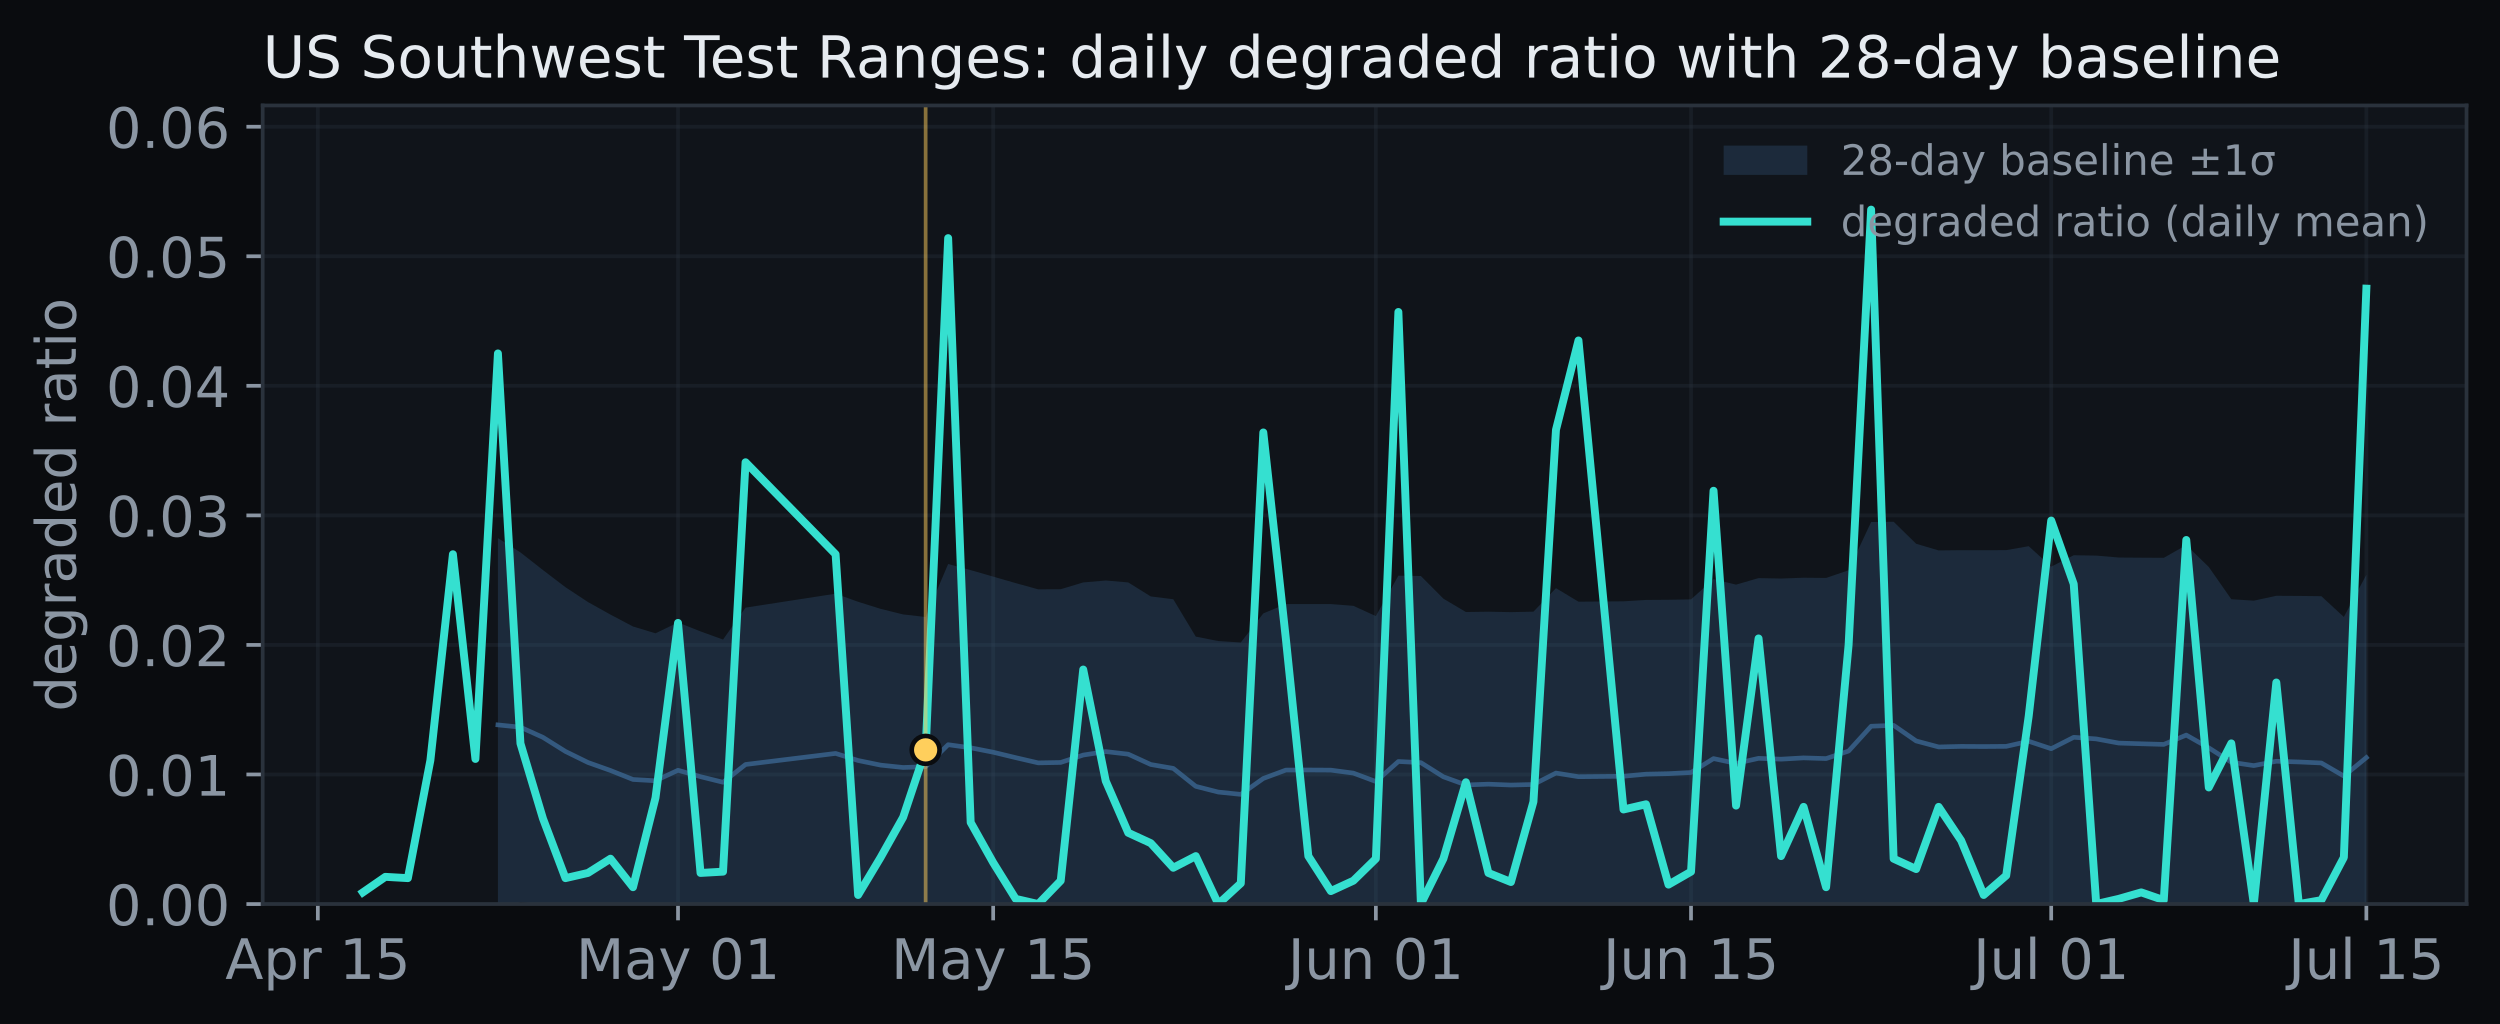
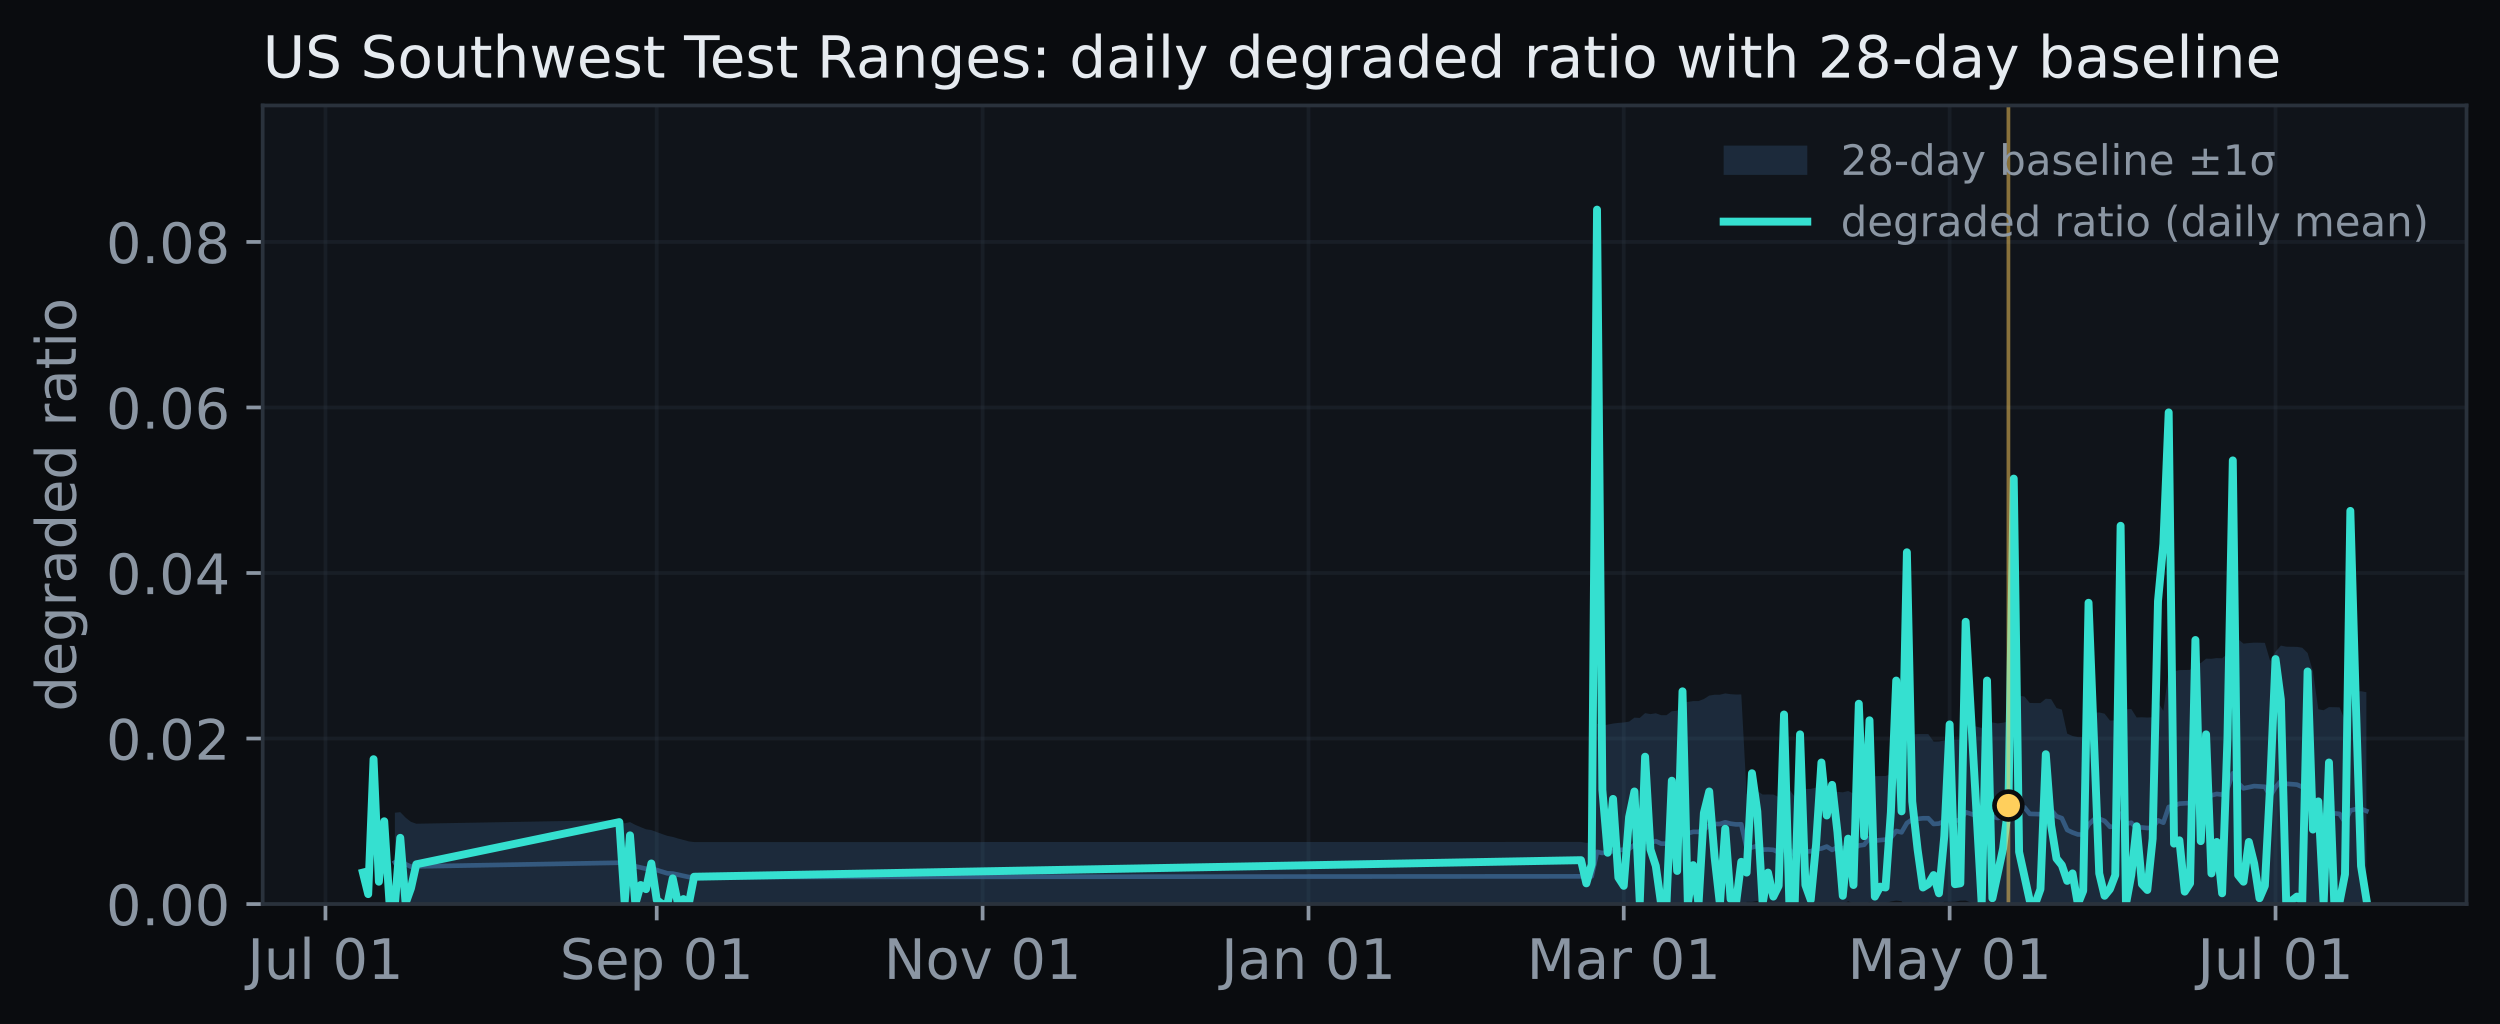
<svg xmlns="http://www.w3.org/2000/svg" xmlns:xlink="http://www.w3.org/1999/xlink" width="538.033pt" height="220.376pt" viewBox="0 0 538.033 220.376" version="1.1">
  <defs>
    <style type="text/css">*{stroke-linejoin: round; stroke-linecap: butt}</style>
  </defs>
  <g id="figure_1">
    <g id="patch_1">
      <path d="M 0 220.376  L 538.033 220.376  L 538.033 0  L 0 0  z " style="fill: #0a0c0f" />
    </g>
    <g id="axes_1">
      <g id="patch_2">
        <path d="M 56.532 194.562  L 530.832 194.562  L 530.832 22.698  L 56.532 22.698  z " style="fill: #10141a" />
      </g>
      <g id="matplotlib.axis_1">
        <g id="xtick_1">
          <g id="line2d_1">
-             <path d="M 68.402 194.562  L 68.402 22.698  " clip-path="url(#pa5754cf8ad)" style="fill: none; stroke: #2a323c; stroke-opacity: 0.35; stroke-width: 0.8; stroke-linecap: square" />
+             <path d="M 70.043 194.562  L 70.043 22.698  " clip-path="url(#p162f41b6f6)" style="fill: none; stroke: #2a323c; stroke-opacity: 0.35; stroke-width: 0.8; stroke-linecap: square" />
          </g>
          <g id="line2d_2">
            <defs>
-               <path id="mc7de2fd398" d="M 0 0  L 0 3.5  " style="stroke: #8b96a3; stroke-width: 0.8" />
+               <path id="m3511404ac9" d="M 0 0  L 0 3.5  " style="stroke: #8b96a3; stroke-width: 0.8" />
            </defs>
            <g>
-               <use xlink:href="#mc7de2fd398" x="68.402" y="194.562" style="fill: #8b96a3; stroke: #8b96a3; stroke-width: 0.8" />
+               <use xlink:href="#m3511404ac9" x="70.043" y="194.562" style="fill: #8b96a3; stroke: #8b96a3; stroke-width: 0.8" />
            </g>
          </g>
          <g id="text_1">
-             <text style="font-size: 12px; font-family: 'DejaVu Sans'; text-anchor: middle; fill: #8b96a3" x="68.402" y="210.68" transform="rotate(-0 68.40211 210.6802)">Apr 15</text>
+             <text style="font-size: 12px; font-family: 'DejaVu Sans'; text-anchor: middle; fill: #8b96a3" x="70.043" y="210.68" transform="rotate(-0 70.04286 210.6802)">Jul 01</text>
          </g>
        </g>
        <g id="xtick_2">
          <g id="line2d_3">
-             <path d="M 145.918 194.562  L 145.918 22.698  " clip-path="url(#pa5754cf8ad)" style="fill: none; stroke: #2a323c; stroke-opacity: 0.35; stroke-width: 0.8; stroke-linecap: square" />
+             <path d="M 141.332 194.562  L 141.332 22.698  " clip-path="url(#p162f41b6f6)" style="fill: none; stroke: #2a323c; stroke-opacity: 0.35; stroke-width: 0.8; stroke-linecap: square" />
          </g>
          <g id="line2d_4">
            <g>
-               <use xlink:href="#mc7de2fd398" x="145.918" y="194.562" style="fill: #8b96a3; stroke: #8b96a3; stroke-width: 0.8" />
+               <use xlink:href="#m3511404ac9" x="141.332" y="194.562" style="fill: #8b96a3; stroke: #8b96a3; stroke-width: 0.8" />
            </g>
          </g>
          <g id="text_2">
-             <text style="font-size: 12px; font-family: 'DejaVu Sans'; text-anchor: middle; fill: #8b96a3" x="145.918" y="210.68" transform="rotate(-0 145.9179 210.6802)">May 01</text>
+             <text style="font-size: 12px; font-family: 'DejaVu Sans'; text-anchor: middle; fill: #8b96a3" x="141.332" y="210.68" transform="rotate(-0 141.3316 210.6802)">Sep 01</text>
          </g>
        </g>
        <g id="xtick_3">
          <g id="line2d_5">
-             <path d="M 213.744 194.562  L 213.744 22.698  " clip-path="url(#pa5754cf8ad)" style="fill: none; stroke: #2a323c; stroke-opacity: 0.35; stroke-width: 0.8; stroke-linecap: square" />
+             <path d="M 211.47 194.562  L 211.47 22.698  " clip-path="url(#p162f41b6f6)" style="fill: none; stroke: #2a323c; stroke-opacity: 0.35; stroke-width: 0.8; stroke-linecap: square" />
          </g>
          <g id="line2d_6">
            <g>
-               <use xlink:href="#mc7de2fd398" x="213.744" y="194.562" style="fill: #8b96a3; stroke: #8b96a3; stroke-width: 0.8" />
+               <use xlink:href="#m3511404ac9" x="211.47" y="194.562" style="fill: #8b96a3; stroke: #8b96a3; stroke-width: 0.8" />
            </g>
          </g>
          <g id="text_3">
-             <text style="font-size: 12px; font-family: 'DejaVu Sans'; text-anchor: middle; fill: #8b96a3" x="213.744" y="210.68" transform="rotate(-0 213.7443 210.6802)">May 15</text>
+             <text style="font-size: 12px; font-family: 'DejaVu Sans'; text-anchor: middle; fill: #8b96a3" x="211.47" y="210.68" transform="rotate(-0 211.4705 210.6802)">Nov 01</text>
          </g>
        </g>
        <g id="xtick_4">
          <g id="line2d_7">
-             <path d="M 296.105 194.562  L 296.105 22.698  " clip-path="url(#pa5754cf8ad)" style="fill: none; stroke: #2a323c; stroke-opacity: 0.35; stroke-width: 0.8; stroke-linecap: square" />
+             <path d="M 281.609 194.562  L 281.609 22.698  " clip-path="url(#p162f41b6f6)" style="fill: none; stroke: #2a323c; stroke-opacity: 0.35; stroke-width: 0.8; stroke-linecap: square" />
          </g>
          <g id="line2d_8">
            <g>
-               <use xlink:href="#mc7de2fd398" x="296.105" y="194.562" style="fill: #8b96a3; stroke: #8b96a3; stroke-width: 0.8" />
+               <use xlink:href="#m3511404ac9" x="281.609" y="194.562" style="fill: #8b96a3; stroke: #8b96a3; stroke-width: 0.8" />
            </g>
          </g>
          <g id="text_4">
-             <text style="font-size: 12px; font-family: 'DejaVu Sans'; text-anchor: middle; fill: #8b96a3" x="296.105" y="210.68" transform="rotate(-0 296.1049 210.6802)">Jun 01</text>
+             <text style="font-size: 12px; font-family: 'DejaVu Sans'; text-anchor: middle; fill: #8b96a3" x="281.609" y="210.68" transform="rotate(-0 281.6094 210.6802)">Jan 01</text>
          </g>
        </g>
        <g id="xtick_5">
          <g id="line2d_9">
-             <path d="M 363.931 194.562  L 363.931 22.698  " clip-path="url(#pa5754cf8ad)" style="fill: none; stroke: #2a323c; stroke-opacity: 0.35; stroke-width: 0.8; stroke-linecap: square" />
+             <path d="M 349.449 194.562  L 349.449 22.698  " clip-path="url(#p162f41b6f6)" style="fill: none; stroke: #2a323c; stroke-opacity: 0.35; stroke-width: 0.8; stroke-linecap: square" />
          </g>
          <g id="line2d_10">
            <g>
-               <use xlink:href="#mc7de2fd398" x="363.931" y="194.562" style="fill: #8b96a3; stroke: #8b96a3; stroke-width: 0.8" />
+               <use xlink:href="#m3511404ac9" x="349.449" y="194.562" style="fill: #8b96a3; stroke: #8b96a3; stroke-width: 0.8" />
            </g>
          </g>
          <g id="text_5">
-             <text style="font-size: 12px; font-family: 'DejaVu Sans'; text-anchor: middle; fill: #8b96a3" x="363.931" y="210.68" transform="rotate(-0 363.9312 210.6802)">Jun 15</text>
+             <text style="font-size: 12px; font-family: 'DejaVu Sans'; text-anchor: middle; fill: #8b96a3" x="349.449" y="210.68" transform="rotate(-0 349.4487 210.6802)">Mar 01</text>
          </g>
        </g>
        <g id="xtick_6">
          <g id="line2d_11">
-             <path d="M 441.447 194.562  L 441.447 22.698  " clip-path="url(#pa5754cf8ad)" style="fill: none; stroke: #2a323c; stroke-opacity: 0.35; stroke-width: 0.8; stroke-linecap: square" />
+             <path d="M 419.588 194.562  L 419.588 22.698  " clip-path="url(#p162f41b6f6)" style="fill: none; stroke: #2a323c; stroke-opacity: 0.35; stroke-width: 0.8; stroke-linecap: square" />
          </g>
          <g id="line2d_12">
            <g>
-               <use xlink:href="#mc7de2fd398" x="441.447" y="194.562" style="fill: #8b96a3; stroke: #8b96a3; stroke-width: 0.8" />
+               <use xlink:href="#m3511404ac9" x="419.588" y="194.562" style="fill: #8b96a3; stroke: #8b96a3; stroke-width: 0.8" />
            </g>
          </g>
          <g id="text_6">
-             <text style="font-size: 12px; font-family: 'DejaVu Sans'; text-anchor: middle; fill: #8b96a3" x="441.447" y="210.68" transform="rotate(-0 441.4471 210.6802)">Jul 01</text>
+             <text style="font-size: 12px; font-family: 'DejaVu Sans'; text-anchor: middle; fill: #8b96a3" x="419.588" y="210.68" transform="rotate(-0 419.5876 210.6802)">May 01</text>
          </g>
        </g>
        <g id="xtick_7">
          <g id="line2d_13">
-             <path d="M 509.273 194.562  L 509.273 22.698  " clip-path="url(#pa5754cf8ad)" style="fill: none; stroke: #2a323c; stroke-opacity: 0.35; stroke-width: 0.8; stroke-linecap: square" />
+             <path d="M 489.726 194.562  L 489.726 22.698  " clip-path="url(#p162f41b6f6)" style="fill: none; stroke: #2a323c; stroke-opacity: 0.35; stroke-width: 0.8; stroke-linecap: square" />
          </g>
          <g id="line2d_14">
            <g>
-               <use xlink:href="#mc7de2fd398" x="509.273" y="194.562" style="fill: #8b96a3; stroke: #8b96a3; stroke-width: 0.8" />
+               <use xlink:href="#m3511404ac9" x="489.726" y="194.562" style="fill: #8b96a3; stroke: #8b96a3; stroke-width: 0.8" />
            </g>
          </g>
          <g id="text_7">
-             <text style="font-size: 12px; font-family: 'DejaVu Sans'; text-anchor: middle; fill: #8b96a3" x="509.273" y="210.68" transform="rotate(-0 509.2734 210.6802)">Jul 15</text>
+             <text style="font-size: 12px; font-family: 'DejaVu Sans'; text-anchor: middle; fill: #8b96a3" x="489.726" y="210.68" transform="rotate(-0 489.7265 210.6802)">Jul 01</text>
          </g>
        </g>
      </g>
      <g id="matplotlib.axis_2">
        <g id="ytick_1">
          <g id="line2d_15">
-             <path d="M 56.532 194.562  L 530.832 194.562  " clip-path="url(#pa5754cf8ad)" style="fill: none; stroke: #2a323c; stroke-opacity: 0.35; stroke-width: 0.8; stroke-linecap: square" />
+             <path d="M 56.532 194.562  L 530.832 194.562  " clip-path="url(#p162f41b6f6)" style="fill: none; stroke: #2a323c; stroke-opacity: 0.35; stroke-width: 0.8; stroke-linecap: square" />
          </g>
          <g id="line2d_16">
            <defs>
-               <path id="mdfaeafb5ef" d="M 0 0  L -3.5 0  " style="stroke: #8b96a3; stroke-width: 0.8" />
+               <path id="m67d2ea1f60" d="M 0 0  L -3.5 0  " style="stroke: #8b96a3; stroke-width: 0.8" />
            </defs>
            <g>
-               <use xlink:href="#mdfaeafb5ef" x="56.532" y="194.562" style="fill: #8b96a3; stroke: #8b96a3; stroke-width: 0.8" />
+               <use xlink:href="#m67d2ea1f60" x="56.532" y="194.562" style="fill: #8b96a3; stroke: #8b96a3; stroke-width: 0.8" />
            </g>
          </g>
          <g id="text_8">
            <text style="font-size: 12px; font-family: 'DejaVu Sans'; text-anchor: end; fill: #8b96a3" x="49.532" y="199.121" transform="rotate(-0 49.5325 199.1211)">0.00</text>
          </g>
        </g>
        <g id="ytick_2">
          <g id="line2d_17">
-             <path d="M 56.532 166.68  L 530.832 166.68  " clip-path="url(#pa5754cf8ad)" style="fill: none; stroke: #2a323c; stroke-opacity: 0.35; stroke-width: 0.8; stroke-linecap: square" />
+             <path d="M 56.532 158.937  L 530.832 158.937  " clip-path="url(#p162f41b6f6)" style="fill: none; stroke: #2a323c; stroke-opacity: 0.35; stroke-width: 0.8; stroke-linecap: square" />
          </g>
          <g id="line2d_18">
            <g>
-               <use xlink:href="#mdfaeafb5ef" x="56.532" y="166.68" style="fill: #8b96a3; stroke: #8b96a3; stroke-width: 0.8" />
+               <use xlink:href="#m67d2ea1f60" x="56.532" y="158.937" style="fill: #8b96a3; stroke: #8b96a3; stroke-width: 0.8" />
            </g>
          </g>
          <g id="text_9">
-             <text style="font-size: 12px; font-family: 'DejaVu Sans'; text-anchor: end; fill: #8b96a3" x="49.532" y="171.239" transform="rotate(-0 49.5325 171.2392)">0.01</text>
+             <text style="font-size: 12px; font-family: 'DejaVu Sans'; text-anchor: end; fill: #8b96a3" x="49.532" y="163.496" transform="rotate(-0 49.5325 163.4961)">0.02</text>
          </g>
        </g>
        <g id="ytick_3">
          <g id="line2d_19">
-             <path d="M 56.532 138.798  L 530.832 138.798  " clip-path="url(#pa5754cf8ad)" style="fill: none; stroke: #2a323c; stroke-opacity: 0.35; stroke-width: 0.8; stroke-linecap: square" />
+             <path d="M 56.532 123.312  L 530.832 123.312  " clip-path="url(#p162f41b6f6)" style="fill: none; stroke: #2a323c; stroke-opacity: 0.35; stroke-width: 0.8; stroke-linecap: square" />
          </g>
          <g id="line2d_20">
            <g>
-               <use xlink:href="#mdfaeafb5ef" x="56.532" y="138.798" style="fill: #8b96a3; stroke: #8b96a3; stroke-width: 0.8" />
+               <use xlink:href="#m67d2ea1f60" x="56.532" y="123.312" style="fill: #8b96a3; stroke: #8b96a3; stroke-width: 0.8" />
            </g>
          </g>
          <g id="text_10">
-             <text style="font-size: 12px; font-family: 'DejaVu Sans'; text-anchor: end; fill: #8b96a3" x="49.532" y="143.357" transform="rotate(-0 49.5325 143.3573)">0.02</text>
+             <text style="font-size: 12px; font-family: 'DejaVu Sans'; text-anchor: end; fill: #8b96a3" x="49.532" y="127.871" transform="rotate(-0 49.5325 127.8711)">0.04</text>
          </g>
        </g>
        <g id="ytick_4">
          <g id="line2d_21">
-             <path d="M 56.532 110.916  L 530.832 110.916  " clip-path="url(#pa5754cf8ad)" style="fill: none; stroke: #2a323c; stroke-opacity: 0.35; stroke-width: 0.8; stroke-linecap: square" />
+             <path d="M 56.532 87.687  L 530.832 87.687  " clip-path="url(#p162f41b6f6)" style="fill: none; stroke: #2a323c; stroke-opacity: 0.35; stroke-width: 0.8; stroke-linecap: square" />
          </g>
          <g id="line2d_22">
            <g>
-               <use xlink:href="#mdfaeafb5ef" x="56.532" y="110.916" style="fill: #8b96a3; stroke: #8b96a3; stroke-width: 0.8" />
+               <use xlink:href="#m67d2ea1f60" x="56.532" y="87.687" style="fill: #8b96a3; stroke: #8b96a3; stroke-width: 0.8" />
            </g>
          </g>
          <g id="text_11">
-             <text style="font-size: 12px; font-family: 'DejaVu Sans'; text-anchor: end; fill: #8b96a3" x="49.532" y="115.475" transform="rotate(-0 49.5325 115.4754)">0.03</text>
+             <text style="font-size: 12px; font-family: 'DejaVu Sans'; text-anchor: end; fill: #8b96a3" x="49.532" y="92.246" transform="rotate(-0 49.5325 92.24605)">0.06</text>
          </g>
        </g>
        <g id="ytick_5">
          <g id="line2d_23">
-             <path d="M 56.532 83.034  L 530.832 83.034  " clip-path="url(#pa5754cf8ad)" style="fill: none; stroke: #2a323c; stroke-opacity: 0.35; stroke-width: 0.8; stroke-linecap: square" />
+             <path d="M 56.532 52.062  L 530.832 52.062  " clip-path="url(#p162f41b6f6)" style="fill: none; stroke: #2a323c; stroke-opacity: 0.35; stroke-width: 0.8; stroke-linecap: square" />
          </g>
          <g id="line2d_24">
            <g>
-               <use xlink:href="#mdfaeafb5ef" x="56.532" y="83.034" style="fill: #8b96a3; stroke: #8b96a3; stroke-width: 0.8" />
+               <use xlink:href="#m67d2ea1f60" x="56.532" y="52.062" style="fill: #8b96a3; stroke: #8b96a3; stroke-width: 0.8" />
            </g>
          </g>
          <g id="text_12">
-             <text style="font-size: 12px; font-family: 'DejaVu Sans'; text-anchor: end; fill: #8b96a3" x="49.532" y="87.594" transform="rotate(-0 49.5325 87.59353)">0.04</text>
-           </g>
-         </g>
-         <g id="ytick_6">
-           <g id="line2d_25">
-             <path d="M 56.532 55.153  L 530.832 55.153  " clip-path="url(#pa5754cf8ad)" style="fill: none; stroke: #2a323c; stroke-opacity: 0.35; stroke-width: 0.8; stroke-linecap: square" />
-           </g>
-           <g id="line2d_26">
-             <g>
-               <use xlink:href="#mdfaeafb5ef" x="56.532" y="55.153" style="fill: #8b96a3; stroke: #8b96a3; stroke-width: 0.8" />
-             </g>
-           </g>
-           <g id="text_13">
-             <text style="font-size: 12px; font-family: 'DejaVu Sans'; text-anchor: end; fill: #8b96a3" x="49.532" y="59.712" transform="rotate(-0 49.5325 59.71164)">0.05</text>
-           </g>
-         </g>
-         <g id="ytick_7">
-           <g id="line2d_27">
-             <path d="M 56.532 27.271  L 530.832 27.271  " clip-path="url(#pa5754cf8ad)" style="fill: none; stroke: #2a323c; stroke-opacity: 0.35; stroke-width: 0.8; stroke-linecap: square" />
-           </g>
-           <g id="line2d_28">
-             <g>
-               <use xlink:href="#mdfaeafb5ef" x="56.532" y="27.271" style="fill: #8b96a3; stroke: #8b96a3; stroke-width: 0.8" />
-             </g>
-           </g>
-           <g id="text_14">
-             <text style="font-size: 12px; font-family: 'DejaVu Sans'; text-anchor: end; fill: #8b96a3" x="49.532" y="31.83" transform="rotate(-0 49.5325 31.82974)">0.06</text>
-           </g>
-         </g>
-         <g id="text_15">
+             <text style="font-size: 12px; font-family: 'DejaVu Sans'; text-anchor: end; fill: #8b96a3" x="49.532" y="56.621" transform="rotate(-0 49.5325 56.62103)">0.08</text>
+           </g>
+         </g>
+         <g id="text_13">
          <text style="font-size: 12px; font-family: 'DejaVu Sans'; text-anchor: middle; fill: #8b96a3" x="16.318" y="108.63" transform="rotate(-90 16.31812 108.63)">degraded ratio</text>
        </g>
      </g>
      <g id="FillBetweenPolyCollection_1">
        <defs>
-           <path id="ma37bdfe4af" d="M 107.16 -104.562  L 107.16 -24.179  L 112.005 -26.254  L 116.85 -25.687  L 121.694 -23.316  L 126.539 -21.755  L 131.384 -21.007  L 136.228 -19.704  L 141.073 -20.603  L 145.918 -22.794  L 150.763 -21.962  L 155.607 -21.314  L 160.452 -22.093  L 179.831 -23.856  L 184.676 -22.552  L 189.521 -22.087  L 194.365 -22.267  L 199.21 -23.147  L 204.055 -21.227  L 208.9 -21.203  L 213.744 -20.696  L 218.589 -19.757  L 223.434 -18.849  L 228.279 -19.002  L 233.123 -20.728  L 237.968 -21.807  L 242.813 -21.107  L 247.657 -19.679  L 252.502 -18.61  L 257.347 -18.929  L 262.192 -17.411  L 267.036 -16.723  L 271.881 -17.314  L 276.726 -18.914  L 281.571 -18.945  L 286.415 -18.893  L 291.26 -17.997  L 296.105 -16.583  L 300.95 -16.499  L 305.794 -16.082  L 310.639 -14.86  L 315.484 -14.232  L 320.329 -14.499  L 325.173 -14.216  L 330.018 -14.353  L 334.863 -14.215  L 339.708 -15.551  L 349.397 -15.673  L 354.242 -16.27  L 359.086 -16.454  L 363.931 -16.868  L 368.776 -18.508  L 373.621 -17.599  L 378.465 -18.382  L 383.31 -18.118  L 388.155 -18.5  L 393 -18.252  L 397.844 -19.836  L 402.689 -20.133  L 407.534 -20.457  L 412.379 -18.481  L 417.223 -17.326  L 422.068 -17.508  L 426.913 -17.456  L 431.758 -17.522  L 436.602 -18.862  L 441.447 -20.053  L 446.292 -22.527  L 451.137 -21.905  L 455.981 -20.525  L 460.826 -20.263  L 465.671 -20.014  L 470.515 -21.29  L 475.36 -20.509  L 480.205 -21.251  L 485.05 -20.112  L 489.894 -20.935  L 494.739 -20.666  L 499.584 -20.284  L 504.429 -19.117  L 509.273 -17.984  L 509.273 -96.677  L 509.273 -96.677  L 504.429 -87.597  L 499.584 -92.066  L 494.739 -92.123  L 489.894 -92.152  L 485.05 -91.103  L 480.205 -91.418  L 475.36 -98.353  L 470.515 -103.07  L 465.671 -100.322  L 460.826 -100.352  L 455.981 -100.389  L 451.137 -100.802  L 446.292 -100.877  L 441.447 -98.431  L 436.602 -102.829  L 431.758 -101.978  L 426.913 -101.965  L 422.068 -101.972  L 417.223 -101.915  L 412.379 -103.349  L 407.534 -108.085  L 402.689 -108.03  L 397.844 -97.652  L 393 -95.991  L 388.155 -96.041  L 383.31 -95.865  L 378.465 -95.959  L 373.621 -94.552  L 368.776 -95.734  L 363.931 -91.38  L 359.086 -91.296  L 354.242 -91.26  L 349.397 -90.962  L 339.708 -90.885  L 334.863 -93.794  L 330.018 -88.737  L 325.173 -88.634  L 320.329 -88.73  L 315.484 -88.658  L 310.639 -91.535  L 305.794 -96.408  L 300.95 -96.488  L 296.105 -87.781  L 291.26 -89.991  L 286.415 -90.37  L 281.571 -90.378  L 276.726 -90.369  L 271.881 -88.364  L 267.036 -82.105  L 262.192 -82.413  L 257.347 -83.364  L 252.502 -91.41  L 247.657 -92.014  L 242.813 -95.027  L 237.968 -95.443  L 233.123 -95.027  L 228.279 -93.567  L 223.434 -93.542  L 218.589 -94.883  L 213.744 -96.283  L 208.9 -97.676  L 204.055 -98.989  L 199.21 -87.591  L 194.365 -88.14  L 189.521 -89.341  L 184.676 -90.862  L 179.831 -92.604  L 160.452 -89.605  L 155.607 -82.731  L 150.763 -84.488  L 145.918 -86.418  L 141.073 -84.08  L 136.228 -85.543  L 131.384 -88.104  L 126.539 -90.807  L 121.694 -94.001  L 116.85 -97.69  L 112.005 -101.491  L 107.16 -104.562  z " />
+           <path id="mfa286b08e8" d="M 84.99 -45.467  L 84.99 -24.075  L 86.14 -25.275  L 87.29 -24.358  L 88.44 -24.228  L 89.59 -24.72  L 133.283 -25.52  L 134.433 -24.935  L 135.583 -25.574  L 136.732 -25.029  L 137.882 -25.005  L 139.032 -24.919  L 140.182 -25.217  L 141.332 -24.94  L 142.481 -24.624  L 143.631 -24.353  L 144.781 -24.486  L 145.931 -24.259  L 147.081 -24.137  L 148.231 -23.959  L 149.38 -24.11  L 340.25 -24.353  L 341.4 -24.428  L 342.55 -24.476  L 343.7 -9.461  L 344.849 -9.369  L 345.999 -9.618  L 347.149 -9.734  L 348.299 -10.001  L 349.449 -10.191  L 350.599 -10.323  L 351.748 -11.185  L 352.898 -11.034  L 354.048 -11.648  L 355.198 -11.448  L 356.348 -11.821  L 357.497 -11.18  L 358.647 -11.18  L 359.797 -11.927  L 360.947 -12.111  L 362.097 -12.835  L 363.247 -12.786  L 364.396 -13.204  L 365.546 -13.204  L 366.696 -13.764  L 367.846 -14.764  L 368.996 -15.222  L 370.145 -15.222  L 371.295 -15.675  L 372.445 -15.245  L 373.595 -15.001  L 374.745 -15.026  L 375.894 -26.308  L 377.044 -26.279  L 378.194 -26.512  L 379.344 -25.663  L 380.494 -25.719  L 381.644 -25.574  L 382.793 -25.042  L 383.943 -24.628  L 385.093 -24.604  L 386.243 -23.891  L 387.393 -23.88  L 388.543 -23.677  L 389.692 -23.734  L 390.842 -24.37  L 391.992 -24.335  L 393.142 -24.732  L 394.292 -25.345  L 395.441 -26.091  L 396.591 -25.718  L 397.741 -26.439  L 398.891 -25.869  L 400.041 -25.383  L 401.19 -25.546  L 402.34 -26.291  L 403.49 -25.58  L 404.64 -25.753  L 405.79 -25.992  L 406.94 -26.363  L 408.089 -26.559  L 409.239 -26.432  L 410.389 -24.677  L 411.539 -25.743  L 412.689 -26.01  L 413.839 -26.141  L 414.988 -26.164  L 416.138 -25.319  L 417.288 -25.477  L 418.438 -26.305  L 419.588 -26.295  L 420.737 -26.307  L 421.887 -26.546  L 423.037 -26.572  L 426.486 -25.258  L 427.636 -25.534  L 428.786 -24.41  L 429.936 -23.962  L 431.086 -24.536  L 432.236 -24.808  L 433.385 -24.089  L 434.535 -23.212  L 435.685 -22.749  L 436.835 -21.364  L 437.985 -21.262  L 439.135 -21.23  L 440.284 -22.338  L 441.434 -22.228  L 442.584 -21.404  L 443.734 -20.91  L 444.884 -21.034  L 446.033 -20.445  L 447.183 -19.838  L 448.333 -19.798  L 449.483 -20.13  L 450.633 -21.036  L 451.783 -21.28  L 452.932 -20.625  L 454.082 -19.561  L 455.232 -19.666  L 456.382 -19.597  L 457.532 -18.464  L 458.681 -18.816  L 459.831 -18.415  L 460.981 -18.585  L 462.131 -18.405  L 463.281 -18.492  L 464.43 -18.404  L 465.58 -19.257  L 466.73 -17.635  L 467.88 -18.001  L 469.03 -18.693  L 470.18 -18.856  L 471.329 -18.929  L 472.479 -19.13  L 473.629 -18.979  L 474.779 -19.927  L 475.929 -19.829  L 477.079 -20.275  L 478.228 -20.022  L 479.378 -21.572  L 480.528 -22.402  L 481.678 -20.876  L 482.828 -19.568  L 483.977 -19.927  L 485.127 -20.336  L 486.277 -20.213  L 487.427 -20.076  L 488.577 -20.035  L 489.726 -21.777  L 490.876 -23.158  L 492.026 -22.197  L 493.176 -21.969  L 494.326 -21.878  L 495.476 -21.1  L 496.625 -21.155  L 497.775 -20.748  L 498.925 -22.899  L 500.075 -22.171  L 501.225 -22.697  L 502.375 -22.525  L 503.524 -22.281  L 504.674 -21.535  L 505.824 -20.812  L 506.974 -20.868  L 508.124 -20.955  L 509.273 -20.291  L 509.273 -71.402  L 509.273 -71.402  L 508.124 -71.616  L 506.974 -71.588  L 505.824 -71.085  L 504.674 -65.285  L 503.524 -68.139  L 502.375 -68.176  L 501.225 -68.195  L 500.075 -67.524  L 498.925 -67.726  L 497.775 -75.856  L 496.625 -79.838  L 495.476 -80.975  L 494.326 -81.164  L 493.176 -81.175  L 492.026 -81.201  L 490.876 -81.436  L 489.726 -80.12  L 488.577 -78.096  L 487.427 -82.024  L 486.277 -82.053  L 485.127 -82.07  L 483.977 -81.983  L 482.828 -81.858  L 481.678 -82.815  L 480.528 -85.475  L 479.378 -79.689  L 478.228 -78.694  L 477.079 -78.747  L 475.929 -78.594  L 474.779 -78.624  L 473.629 -77.664  L 472.479 -77.754  L 471.329 -76.199  L 470.18 -76.183  L 469.03 -76.155  L 467.88 -75.919  L 466.73 -75.763  L 465.58 -67.385  L 464.43 -69.243  L 463.281 -66.012  L 462.131 -65.947  L 460.981 -66.008  L 459.831 -65.962  L 458.681 -67.8  L 457.532 -67.707  L 456.382 -70.913  L 455.232 -65.347  L 454.082 -65.312  L 452.932 -66.781  L 451.783 -67.041  L 450.633 -66.98  L 449.483 -65.723  L 448.333 -61.729  L 447.183 -61.74  L 446.033 -61.972  L 444.884 -62.49  L 443.734 -67.665  L 442.584 -67.999  L 441.434 -69.91  L 440.284 -70.004  L 439.135 -69.063  L 437.985 -69.069  L 436.835 -69.082  L 435.685 -70.47  L 434.535 -70.644  L 433.385 -72.044  L 432.236 -65.078  L 431.086 -64.841  L 429.936 -64.69  L 428.786 -64.891  L 427.636 -65.51  L 426.486 -63.713  L 423.037 -64.574  L 421.887 -61.177  L 420.737 -61.162  L 419.588 -61.161  L 418.438 -60.998  L 417.288 -60.783  L 416.138 -60.775  L 414.988 -62.399  L 413.839 -62.397  L 412.689 -62.388  L 411.539 -62.298  L 410.389 -61.799  L 409.239 -56.062  L 408.089 -56.521  L 406.94 -53.764  L 405.79 -53.372  L 404.64 -53.356  L 403.49 -53.339  L 402.34 -53.671  L 401.19 -51.592  L 400.041 -51.436  L 398.891 -49.602  L 397.741 -50.139  L 396.591 -49.855  L 395.441 -49.952  L 394.292 -49.591  L 393.142 -51.642  L 391.992 -51.187  L 390.842 -50.872  L 389.692 -50.592  L 388.543 -50.585  L 387.393 -50.675  L 386.243 -48.895  L 385.093 -50.447  L 383.943 -50.448  L 382.793 -48.851  L 381.644 -49.375  L 380.494 -49.396  L 379.344 -49.375  L 378.194 -50.129  L 377.044 -49.726  L 375.894 -49.443  L 374.745 -70.916  L 373.595 -70.903  L 372.445 -70.977  L 371.295 -71.144  L 370.145 -70.86  L 368.996 -70.86  L 367.846 -70.669  L 366.696 -69.938  L 365.546 -69.493  L 364.396 -69.493  L 363.247 -69.313  L 362.097 -69.328  L 360.947 -67.406  L 359.797 -67.31  L 358.647 -66.453  L 357.497 -66.453  L 356.348 -66.869  L 355.198 -66.681  L 354.048 -66.902  L 352.898 -65.862  L 351.748 -65.927  L 350.599 -65.072  L 349.449 -64.886  L 348.299 -64.795  L 347.149 -64.656  L 345.999 -64.428  L 344.849 -64.231  L 343.7 -64.61  L 342.55 -39.073  L 341.4 -38.994  L 340.25 -39.176  L 149.38 -39.151  L 148.231 -39.297  L 147.081 -39.603  L 145.931 -39.914  L 144.781 -40.258  L 143.631 -40.489  L 142.481 -40.879  L 141.332 -41.294  L 140.182 -41.73  L 139.032 -41.902  L 137.882 -42.364  L 136.732 -42.844  L 135.583 -43.459  L 134.433 -43.162  L 133.283 -43.89  L 89.59 -43.1  L 88.44 -43.502  L 87.29 -44.409  L 86.14 -45.59  L 84.99 -45.467  z " />
        </defs>
-         <g clip-path="url(#pa5754cf8ad)">
-           <use xlink:href="#ma37bdfe4af" x="0" y="220.376" style="fill: #3a6690; fill-opacity: 0.28" />
-         </g>
-       </g>
-       <g id="line2d_29">
-         <path d="M 107.16 156.005  L 112.005 156.503  L 116.85 158.687  L 121.694 161.717  L 126.539 164.095  L 131.384 165.82  L 136.228 167.753  L 141.073 168.034  L 145.918 165.769  L 150.763 167.151  L 155.607 168.353  L 160.452 164.527  L 179.831 162.146  L 184.676 163.669  L 189.521 164.662  L 194.365 165.172  L 199.21 165.007  L 204.055 160.267  L 208.9 160.936  L 213.744 161.887  L 218.589 163.056  L 223.434 164.181  L 228.279 164.091  L 233.123 162.498  L 237.968 161.751  L 242.813 162.309  L 247.657 164.529  L 252.502 165.366  L 257.347 169.229  L 262.192 170.464  L 267.036 170.962  L 271.881 167.537  L 276.726 165.734  L 281.571 165.714  L 286.415 165.744  L 291.26 166.381  L 296.105 168.194  L 300.95 163.882  L 305.794 164.131  L 310.639 167.178  L 315.484 168.931  L 320.329 168.761  L 325.173 168.951  L 330.018 168.831  L 334.863 166.371  L 339.708 167.158  L 349.397 167.059  L 354.242 166.61  L 359.086 166.501  L 363.931 166.252  L 368.776 163.255  L 373.621 164.3  L 378.465 163.205  L 383.31 163.384  L 388.155 163.105  L 393 163.255  L 397.844 161.632  L 402.689 156.294  L 407.534 156.105  L 412.379 159.461  L 417.223 160.755  L 422.068 160.636  L 426.913 160.666  L 431.758 160.626  L 436.602 159.53  L 441.447 161.134  L 446.292 158.674  L 451.137 159.023  L 455.981 159.919  L 460.826 160.068  L 465.671 160.208  L 470.515 158.196  L 475.36 160.944  L 480.205 164.041  L 485.05 164.768  L 489.894 163.832  L 494.739 163.982  L 499.584 164.201  L 504.429 167.019  L 509.273 163.046  " clip-path="url(#pa5754cf8ad)" style="fill: none; stroke: #3a6690; stroke-opacity: 0.8; stroke-linecap: square" />
-       </g>
-       <g id="line2d_30">
-         <path d="M 78.092 192.053  L 82.936 188.707  L 87.781 188.986  L 92.626 163.613  L 97.471 119.281  L 102.315 163.334  L 107.16 76.064  L 112.005 159.988  L 116.85 176.16  L 121.694 188.986  L 126.539 187.87  L 131.384 184.803  L 136.228 190.937  L 141.073 171.699  L 145.918 134.058  L 150.763 187.87  L 155.607 187.592  L 160.452 99.485  L 179.831 119.281  L 184.676 192.61  L 189.521 184.525  L 194.365 175.881  L 199.21 161.383  L 204.055 51.249  L 208.9 176.996  L 213.744 185.64  L 218.589 193.447  L 223.434 194.562  L 228.279 189.543  L 233.123 144.096  L 237.968 168.074  L 242.813 179.227  L 247.657 181.458  L 252.502 186.755  L 257.347 184.246  L 262.192 194.562  L 267.036 190.101  L 271.881 93.072  L 276.726 137.404  L 281.571 184.246  L 286.415 191.774  L 291.26 189.543  L 296.105 184.803  L 300.95 67.142  L 305.794 194.562  L 310.639 184.803  L 315.484 168.353  L 320.329 187.87  L 325.173 189.822  L 330.018 172.535  L 334.863 92.514  L 339.708 73.276  L 349.397 174.208  L 354.242 173.093  L 359.086 190.38  L 363.931 187.592  L 368.776 105.619  L 373.621 173.372  L 378.465 137.404  L 383.31 184.246  L 388.155 173.651  L 393 190.937  L 397.844 138.798  L 402.689 45.115  L 407.534 184.803  L 412.379 187.034  L 417.223 173.651  L 422.068 180.9  L 426.913 192.61  L 431.758 188.428  L 436.602 154.133  L 441.447 112.032  L 446.292 125.694  L 451.137 194.562  L 455.981 193.447  L 460.826 192.053  L 465.671 193.726  L 470.515 116.214  L 475.36 169.468  L 480.205 159.988  L 485.05 194.562  L 489.894 146.884  L 494.739 194.562  L 499.584 193.726  L 504.429 184.525  L 509.273 62.123  " clip-path="url(#pa5754cf8ad)" style="fill: none; stroke: #35e0d0; stroke-width: 1.7; stroke-linecap: square" />
-       </g>
-       <g id="line2d_31">
-         <path d="M 199.21 194.562  L 199.21 22.698  " clip-path="url(#pa5754cf8ad)" style="fill: none; stroke: #ffcf5c; stroke-opacity: 0.5; stroke-width: 0.8; stroke-linecap: square" />
-       </g>
-       <g id="line2d_32">
+         <g clip-path="url(#p162f41b6f6)">
+           <use xlink:href="#mfa286b08e8" x="0" y="220.376" style="fill: #3a6690; fill-opacity: 0.28" />
+         </g>
+       </g>
+       <g id="line2d_25">
+         <path d="M 84.99 185.605  L 86.14 184.943  L 87.29 185.992  L 88.44 186.511  L 89.59 186.465  L 133.283 185.671  L 134.433 186.327  L 135.583 185.859  L 136.732 186.44  L 139.032 186.966  L 140.182 186.903  L 143.631 187.954  L 144.781 188.004  L 148.231 188.748  L 149.38 188.746  L 342.55 188.601  L 343.7 183.34  L 344.849 183.576  L 348.299 182.978  L 350.599 182.679  L 351.748 181.82  L 352.898 181.928  L 354.048 181.101  L 355.198 181.311  L 356.348 181.031  L 357.497 181.559  L 358.647 181.559  L 359.797 180.757  L 360.947 180.617  L 362.097 179.294  L 363.247 179.326  L 364.396 179.027  L 365.546 179.027  L 366.696 178.524  L 367.846 177.659  L 368.996 177.335  L 370.145 177.335  L 371.295 176.966  L 372.445 177.265  L 373.595 177.424  L 374.745 177.405  L 375.894 182.5  L 377.044 182.373  L 378.194 182.055  L 379.344 182.857  L 380.494 182.819  L 381.644 182.901  L 382.793 183.429  L 383.943 182.838  L 385.093 182.85  L 386.243 183.983  L 387.393 183.098  L 388.543 183.245  L 389.692 183.213  L 390.842 182.755  L 391.992 182.615  L 393.142 182.189  L 394.292 182.908  L 395.441 182.354  L 396.591 182.589  L 397.741 182.087  L 398.891 182.64  L 400.041 181.966  L 401.19 181.807  L 402.34 180.395  L 403.49 180.916  L 405.79 180.694  L 406.94 180.312  L 408.089 178.836  L 409.239 179.129  L 410.389 177.138  L 411.539 176.355  L 413.839 176.107  L 414.988 176.094  L 416.138 177.328  L 417.288 177.246  L 418.438 176.724  L 421.887 176.514  L 423.037 174.803  L 426.486 175.891  L 427.636 174.854  L 428.786 175.725  L 429.936 176.05  L 432.236 175.433  L 433.385 172.309  L 434.535 173.448  L 435.685 173.766  L 436.835 175.153  L 439.135 175.229  L 440.284 174.205  L 441.434 174.307  L 442.584 175.674  L 443.734 176.088  L 444.884 178.613  L 446.033 179.167  L 447.183 179.587  L 448.333 179.612  L 449.483 177.449  L 450.633 176.368  L 451.783 176.215  L 452.932 176.673  L 454.082 177.939  L 455.232 177.869  L 456.382 175.121  L 457.532 177.29  L 458.681 177.068  L 459.831 178.187  L 460.981 178.079  L 462.131 178.2  L 463.281 178.124  L 464.43 176.552  L 465.58 177.055  L 466.73 173.677  L 467.88 173.416  L 469.03 172.952  L 471.329 172.812  L 472.479 171.934  L 473.629 172.055  L 474.779 171.1  L 475.929 171.164  L 477.079 170.865  L 478.228 171.018  L 479.378 169.745  L 480.528 166.437  L 481.678 168.53  L 482.828 169.663  L 485.127 169.173  L 487.427 169.326  L 488.577 171.31  L 489.726 169.427  L 490.876 168.079  L 492.026 168.677  L 494.326 168.855  L 496.625 169.879  L 497.775 172.074  L 498.925 175.064  L 500.075 175.528  L 501.225 174.93  L 503.524 175.165  L 504.674 176.966  L 505.824 174.428  L 506.974 174.148  L 508.124 174.09  L 509.273 174.529  L 509.273 174.529  " clip-path="url(#p162f41b6f6)" style="fill: none; stroke: #3a6690; stroke-opacity: 0.8; stroke-linecap: square" />
+       </g>
+       <g id="line2d_26">
+         <path d="M 78.092 187.793  L 79.241 192.425  L 80.391 163.39  L 81.541 189.753  L 82.691 176.75  L 83.841 194.562  L 84.99 194.562  L 86.14 180.312  L 87.29 194.384  L 88.44 191.178  L 89.59 186.012  L 133.283 176.928  L 134.433 194.206  L 135.583 179.778  L 136.732 194.562  L 137.882 190.465  L 139.032 191.356  L 140.182 185.834  L 141.332 193.671  L 142.481 194.562  L 143.631 194.562  L 144.781 189.04  L 145.931 194.562  L 147.081 193.493  L 148.231 194.562  L 149.38 188.684  L 340.25 185.121  L 341.4 190.109  L 342.55 186.012  L 343.7 45.115  L 344.849 169.981  L 345.999 183.518  L 347.149 171.94  L 348.299 188.862  L 349.449 190.643  L 350.599 175.859  L 351.748 170.337  L 352.898 194.206  L 354.048 162.856  L 355.198 182.806  L 356.348 186.368  L 357.497 194.562  L 358.647 194.562  L 359.797 168.021  L 360.947 187.437  L 362.097 148.784  L 363.247 194.562  L 364.396 186.19  L 365.546 194.562  L 366.696 174.968  L 367.846 170.337  L 368.996 184.409  L 370.145 194.562  L 371.295 178.353  L 372.445 193.493  L 373.595 194.562  L 374.745 185.478  L 375.894 187.793  L 377.044 166.418  L 378.194 174.612  L 379.344 194.384  L 380.494 187.793  L 381.644 192.959  L 382.793 190.643  L 383.943 153.771  L 385.093 194.562  L 386.243 194.562  L 387.393 158.046  L 388.543 190.465  L 389.692 193.671  L 390.842 181.737  L 391.992 164.103  L 393.142 175.503  L 394.292 168.912  L 395.441 179.065  L 396.591 192.781  L 397.741 180.49  L 398.891 190.465  L 400.041 151.456  L 401.19 179.956  L 402.34 155.018  L 403.49 192.959  L 404.64 190.821  L 405.79 191  L 406.94 174.79  L 408.089 146.468  L 409.239 174.612  L 410.389 118.859  L 411.539 172.475  L 412.689 182.806  L 413.839 191  L 414.988 190.287  L 416.138 188.328  L 417.288 192.246  L 418.438 179.956  L 419.588 155.909  L 420.737 190.287  L 421.887 190.109  L 423.037 133.821  L 426.486 194.562  L 427.636 146.468  L 428.786 193.315  L 431.086 182.628  L 432.236 173.365  L 433.385 103.006  L 434.535 183.34  L 436.835 193.85  L 437.985 194.562  L 439.135 191.356  L 440.284 162.321  L 441.434 177.64  L 442.584 184.765  L 443.734 186.19  L 444.884 189.575  L 446.033 187.971  L 447.183 194.562  L 448.333 191.712  L 449.483 129.725  L 451.783 187.971  L 452.932 192.781  L 454.082 191.356  L 455.232 188.328  L 456.382 113.159  L 457.532 194.562  L 458.681 188.328  L 459.831 177.818  L 460.981 190.287  L 462.131 191.534  L 463.281 180.49  L 464.43 129.368  L 465.58 117.078  L 466.73 88.756  L 467.88 181.559  L 469.03 180.846  L 470.18 191.89  L 471.329 190.109  L 472.479 137.74  L 473.629 181.025  L 474.779 158.046  L 475.929 187.971  L 477.079 181.203  L 478.228 192.246  L 479.378 158.937  L 480.528 99.087  L 481.678 188.328  L 482.828 189.753  L 483.977 181.203  L 485.127 185.834  L 486.277 193.315  L 487.427 190.643  L 488.577 168.734  L 489.726 141.837  L 490.876 150.565  L 492.026 194.562  L 493.176 193.85  L 494.326 192.959  L 495.476 194.028  L 496.625 144.509  L 497.775 178.531  L 498.925 172.475  L 500.075 194.562  L 501.225 164.103  L 502.375 194.562  L 503.524 194.028  L 504.674 188.15  L 505.824 109.953  L 506.974 150.209  L 508.124 186.368  L 509.273 193.493  L 509.273 193.493  " clip-path="url(#p162f41b6f6)" style="fill: none; stroke: #35e0d0; stroke-width: 1.7; stroke-linecap: square" />
+       </g>
+       <g id="line2d_27">
+         <path d="M 432.236 194.562  L 432.236 22.698  " clip-path="url(#p162f41b6f6)" style="fill: none; stroke: #ffcf5c; stroke-opacity: 0.5; stroke-width: 0.8; stroke-linecap: square" />
+       </g>
+       <g id="line2d_28">
        <defs>
-           <path id="m397c7bc2d1" d="M 0 3  C 0.796 3 1.559 2.684 2.121 2.121  C 2.684 1.559 3 0.796 3 0  C 3 -0.796 2.684 -1.559 2.121 -2.121  C 1.559 -2.684 0.796 -3 0 -3  C -0.796 -3 -1.559 -2.684 -2.121 -2.121  C -2.684 -1.559 -3 -0.796 -3 0  C -3 0.796 -2.684 1.559 -2.121 2.121  C -1.559 2.684 -0.796 3 0 3  z " style="stroke: #0a0c0f" />
+           <path id="m84123b7ad6" d="M 0 3  C 0.796 3 1.559 2.684 2.121 2.121  C 2.684 1.559 3 0.796 3 0  C 3 -0.796 2.684 -1.559 2.121 -2.121  C 1.559 -2.684 0.796 -3 0 -3  C -0.796 -3 -1.559 -2.684 -2.121 -2.121  C -2.684 -1.559 -3 -0.796 -3 0  C -3 0.796 -2.684 1.559 -2.121 2.121  C -1.559 2.684 -0.796 3 0 3  z " style="stroke: #0a0c0f" />
        </defs>
-         <g clip-path="url(#pa5754cf8ad)">
-           <use xlink:href="#m397c7bc2d1" x="199.21" y="161.383" style="fill: #ffcf5c; stroke: #0a0c0f" />
+         <g clip-path="url(#p162f41b6f6)">
+           <use xlink:href="#m84123b7ad6" x="432.236" y="173.365" style="fill: #ffcf5c; stroke: #0a0c0f" />
        </g>
      </g>
      <g id="patch_3">
        <path d="M 56.532 194.562  L 56.532 22.698  " style="fill: none; stroke: #2a323c; stroke-width: 0.8; stroke-linejoin: miter; stroke-linecap: square" />
      </g>
      <g id="patch_4">
        <path d="M 530.832 194.562  L 530.832 22.698  " style="fill: none; stroke: #2a323c; stroke-width: 0.8; stroke-linejoin: miter; stroke-linecap: square" />
      </g>
      <g id="patch_5">
        <path d="M 56.532 194.562  L 530.832 194.562  " style="fill: none; stroke: #2a323c; stroke-width: 0.8; stroke-linejoin: miter; stroke-linecap: square" />
      </g>
      <g id="patch_6">
        <path d="M 56.532 22.698  L 530.832 22.698  " style="fill: none; stroke: #2a323c; stroke-width: 0.8; stroke-linejoin: miter; stroke-linecap: square" />
      </g>
-       <g id="text_16">
+       <g id="text_14">
        <text style="font-size: 12.5px; font-family: 'DejaVu Sans'; text-anchor: start; fill: #e6ebf0" x="56.532" y="16.698" transform="rotate(-0 56.5325 16.69805)">US Southwest Test Ranges: daily degraded ratio with 28-day baseline</text>
      </g>
      <g id="legend_1">
        <g id="patch_7">
          <path d="M 369.153 56.319  L 524.533 56.319  Q 526.332 56.319 526.332 54.519  L 526.332 28.998  Q 526.332 27.198 524.533 27.198  L 369.153 27.198  Q 367.353 27.198 367.353 28.998  L 367.353 54.519  Q 367.353 56.319 369.153 56.319  L 369.153 56.319  z " style="fill: none; opacity: 0" />
        </g>
        <g id="patch_8">
          <path d="M 370.953 37.637  L 388.953 37.637  L 388.953 31.337  L 370.953 31.337  z " style="fill: #3a6690; fill-opacity: 0.28" />
        </g>
-         <g id="text_17">
+         <g id="text_15">
          <text style="font-size: 9px; font-family: 'DejaVu Sans'; text-anchor: start; fill: #8b96a3" x="396.153" y="37.637" transform="rotate(-0 396.1531 37.63664)">28-day baseline ±1σ</text>
        </g>
-         <g id="line2d_33">
+         <g id="line2d_29">
          <path d="M 370.953 47.697  L 379.953 47.697  L 388.953 47.697  " style="fill: none; stroke: #35e0d0; stroke-width: 1.7; stroke-linecap: square" />
        </g>
-         <g id="text_18">
+         <g id="text_16">
          <text style="font-size: 9px; font-family: 'DejaVu Sans'; text-anchor: start; fill: #8b96a3" x="396.153" y="50.847" transform="rotate(-0 396.1531 50.84695)">degraded ratio (daily mean)</text>
        </g>
      </g>
    </g>
  </g>
  <defs>
-     <clipPath id="pa5754cf8ad">
+     <clipPath id="p162f41b6f6">
      <rect x="56.532" y="22.698" width="474.3" height="171.864" />
    </clipPath>
  </defs>
</svg>
